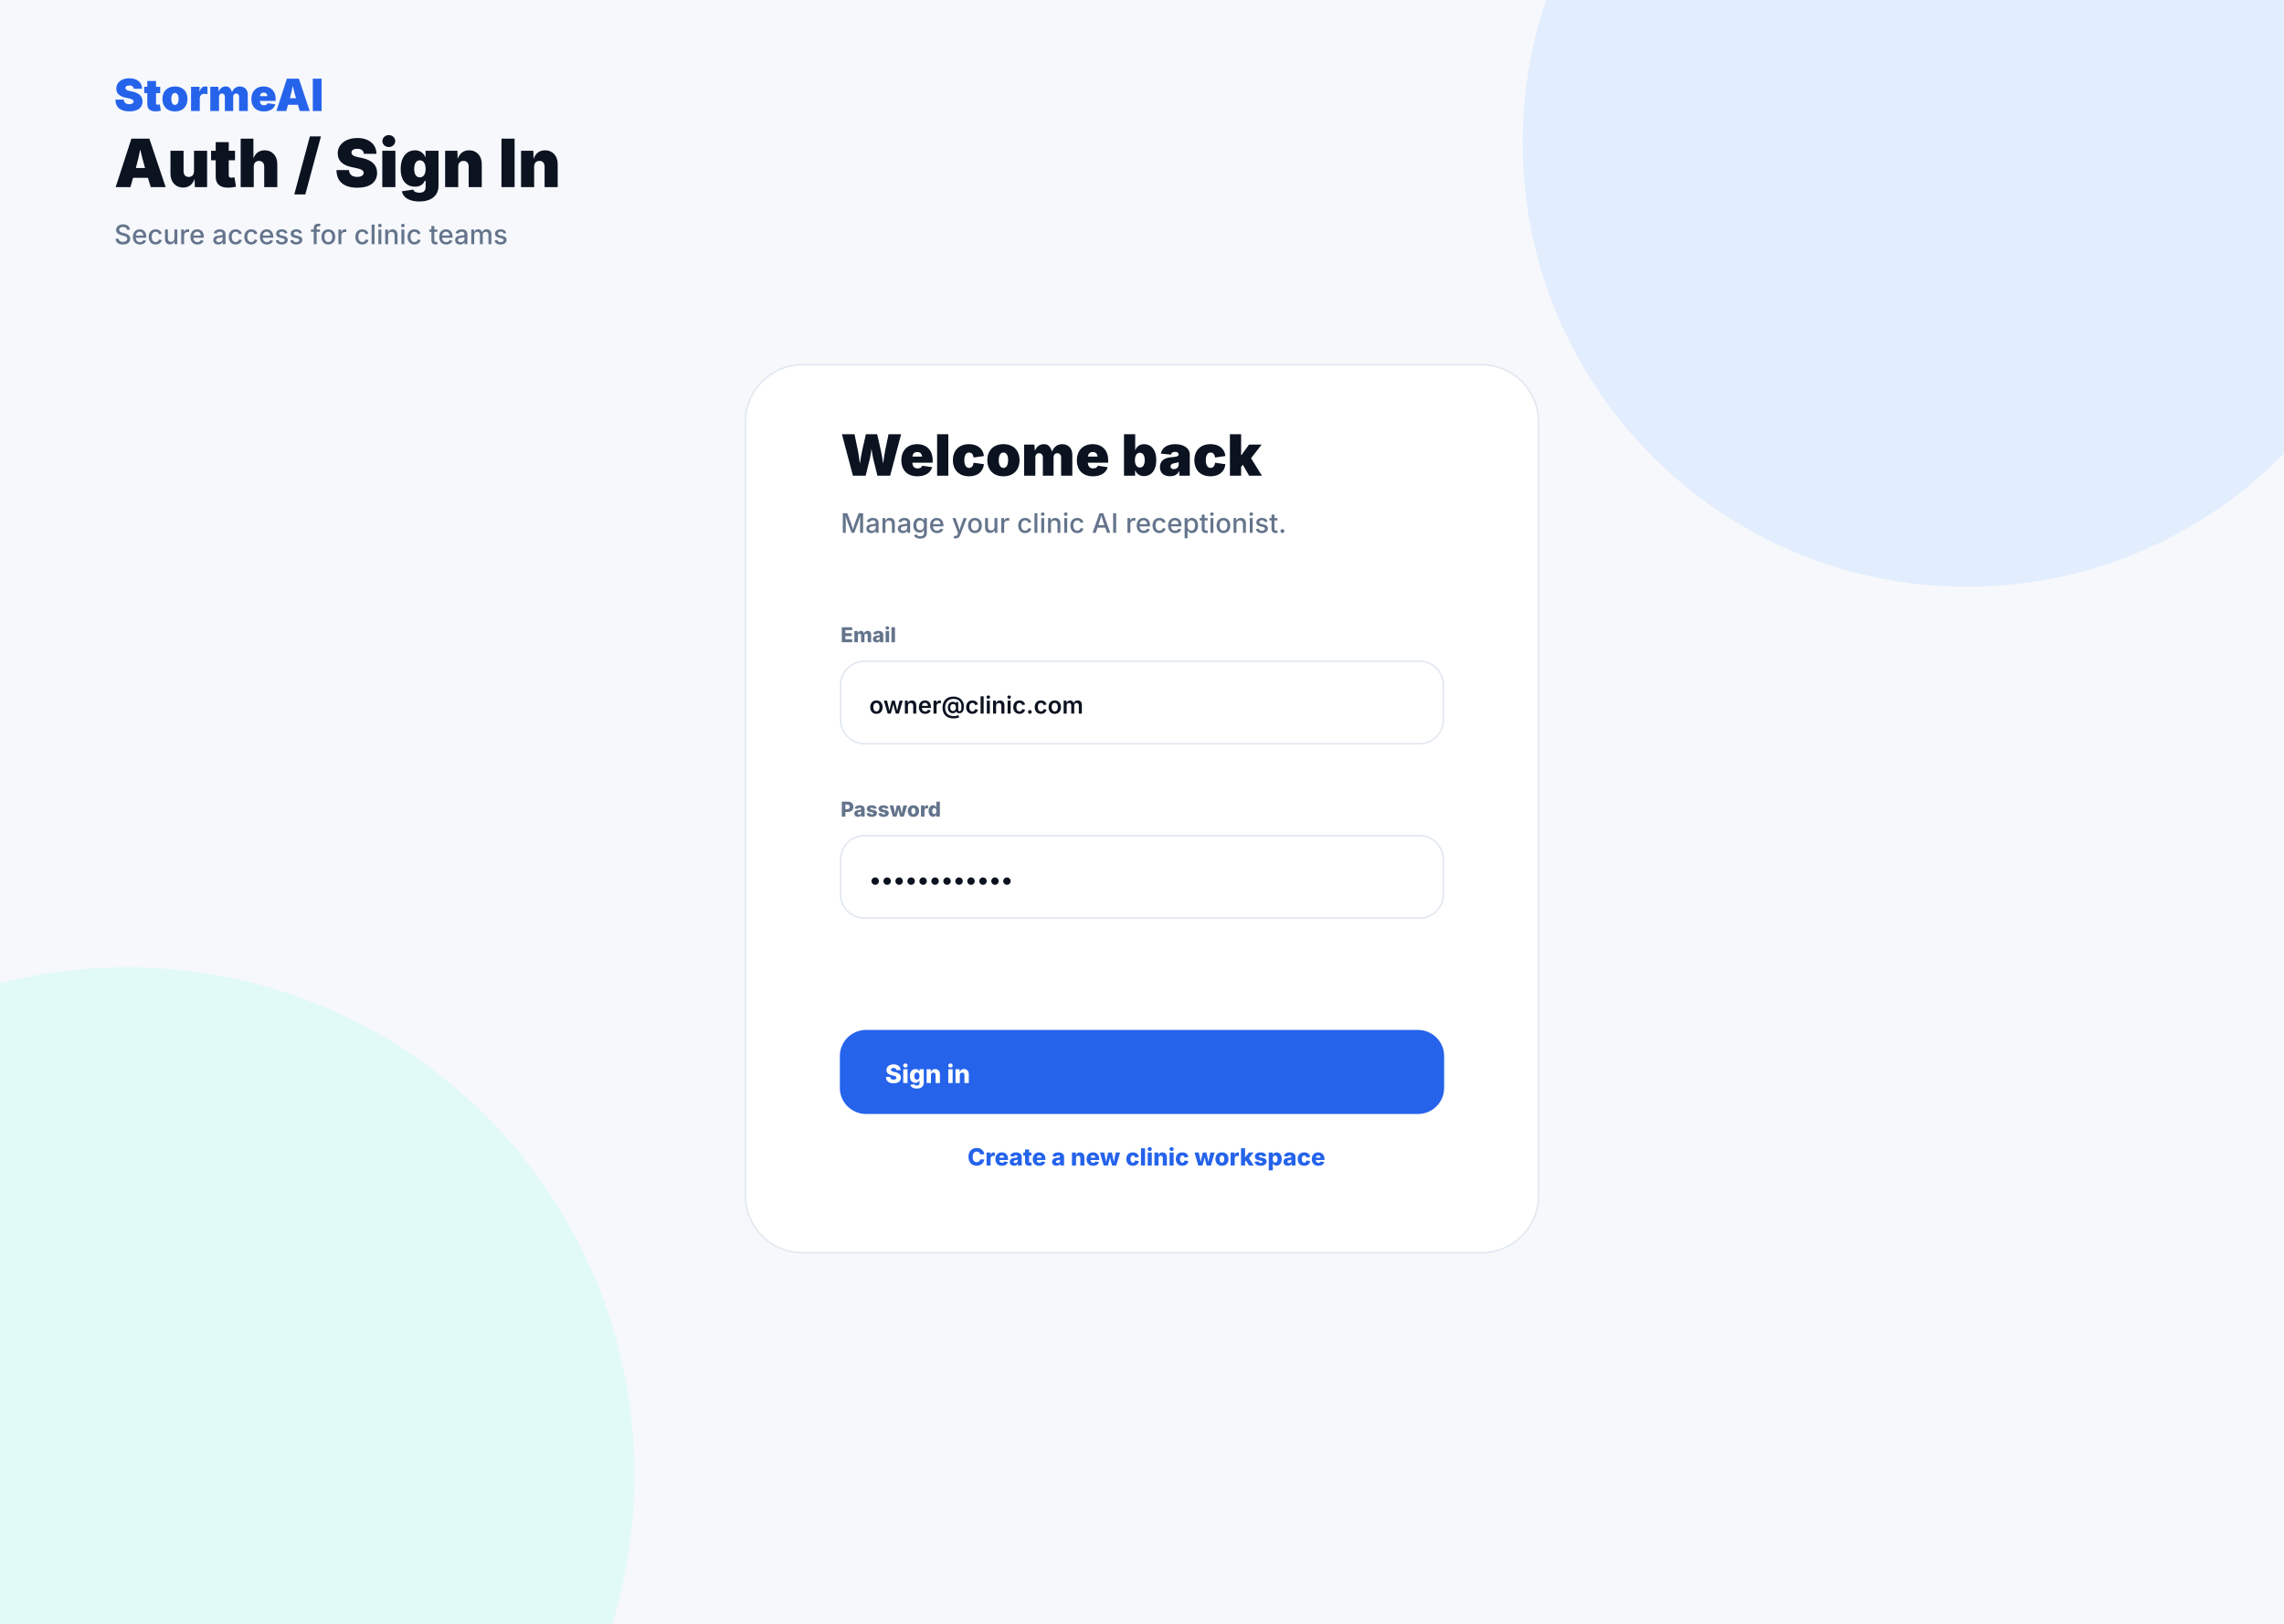
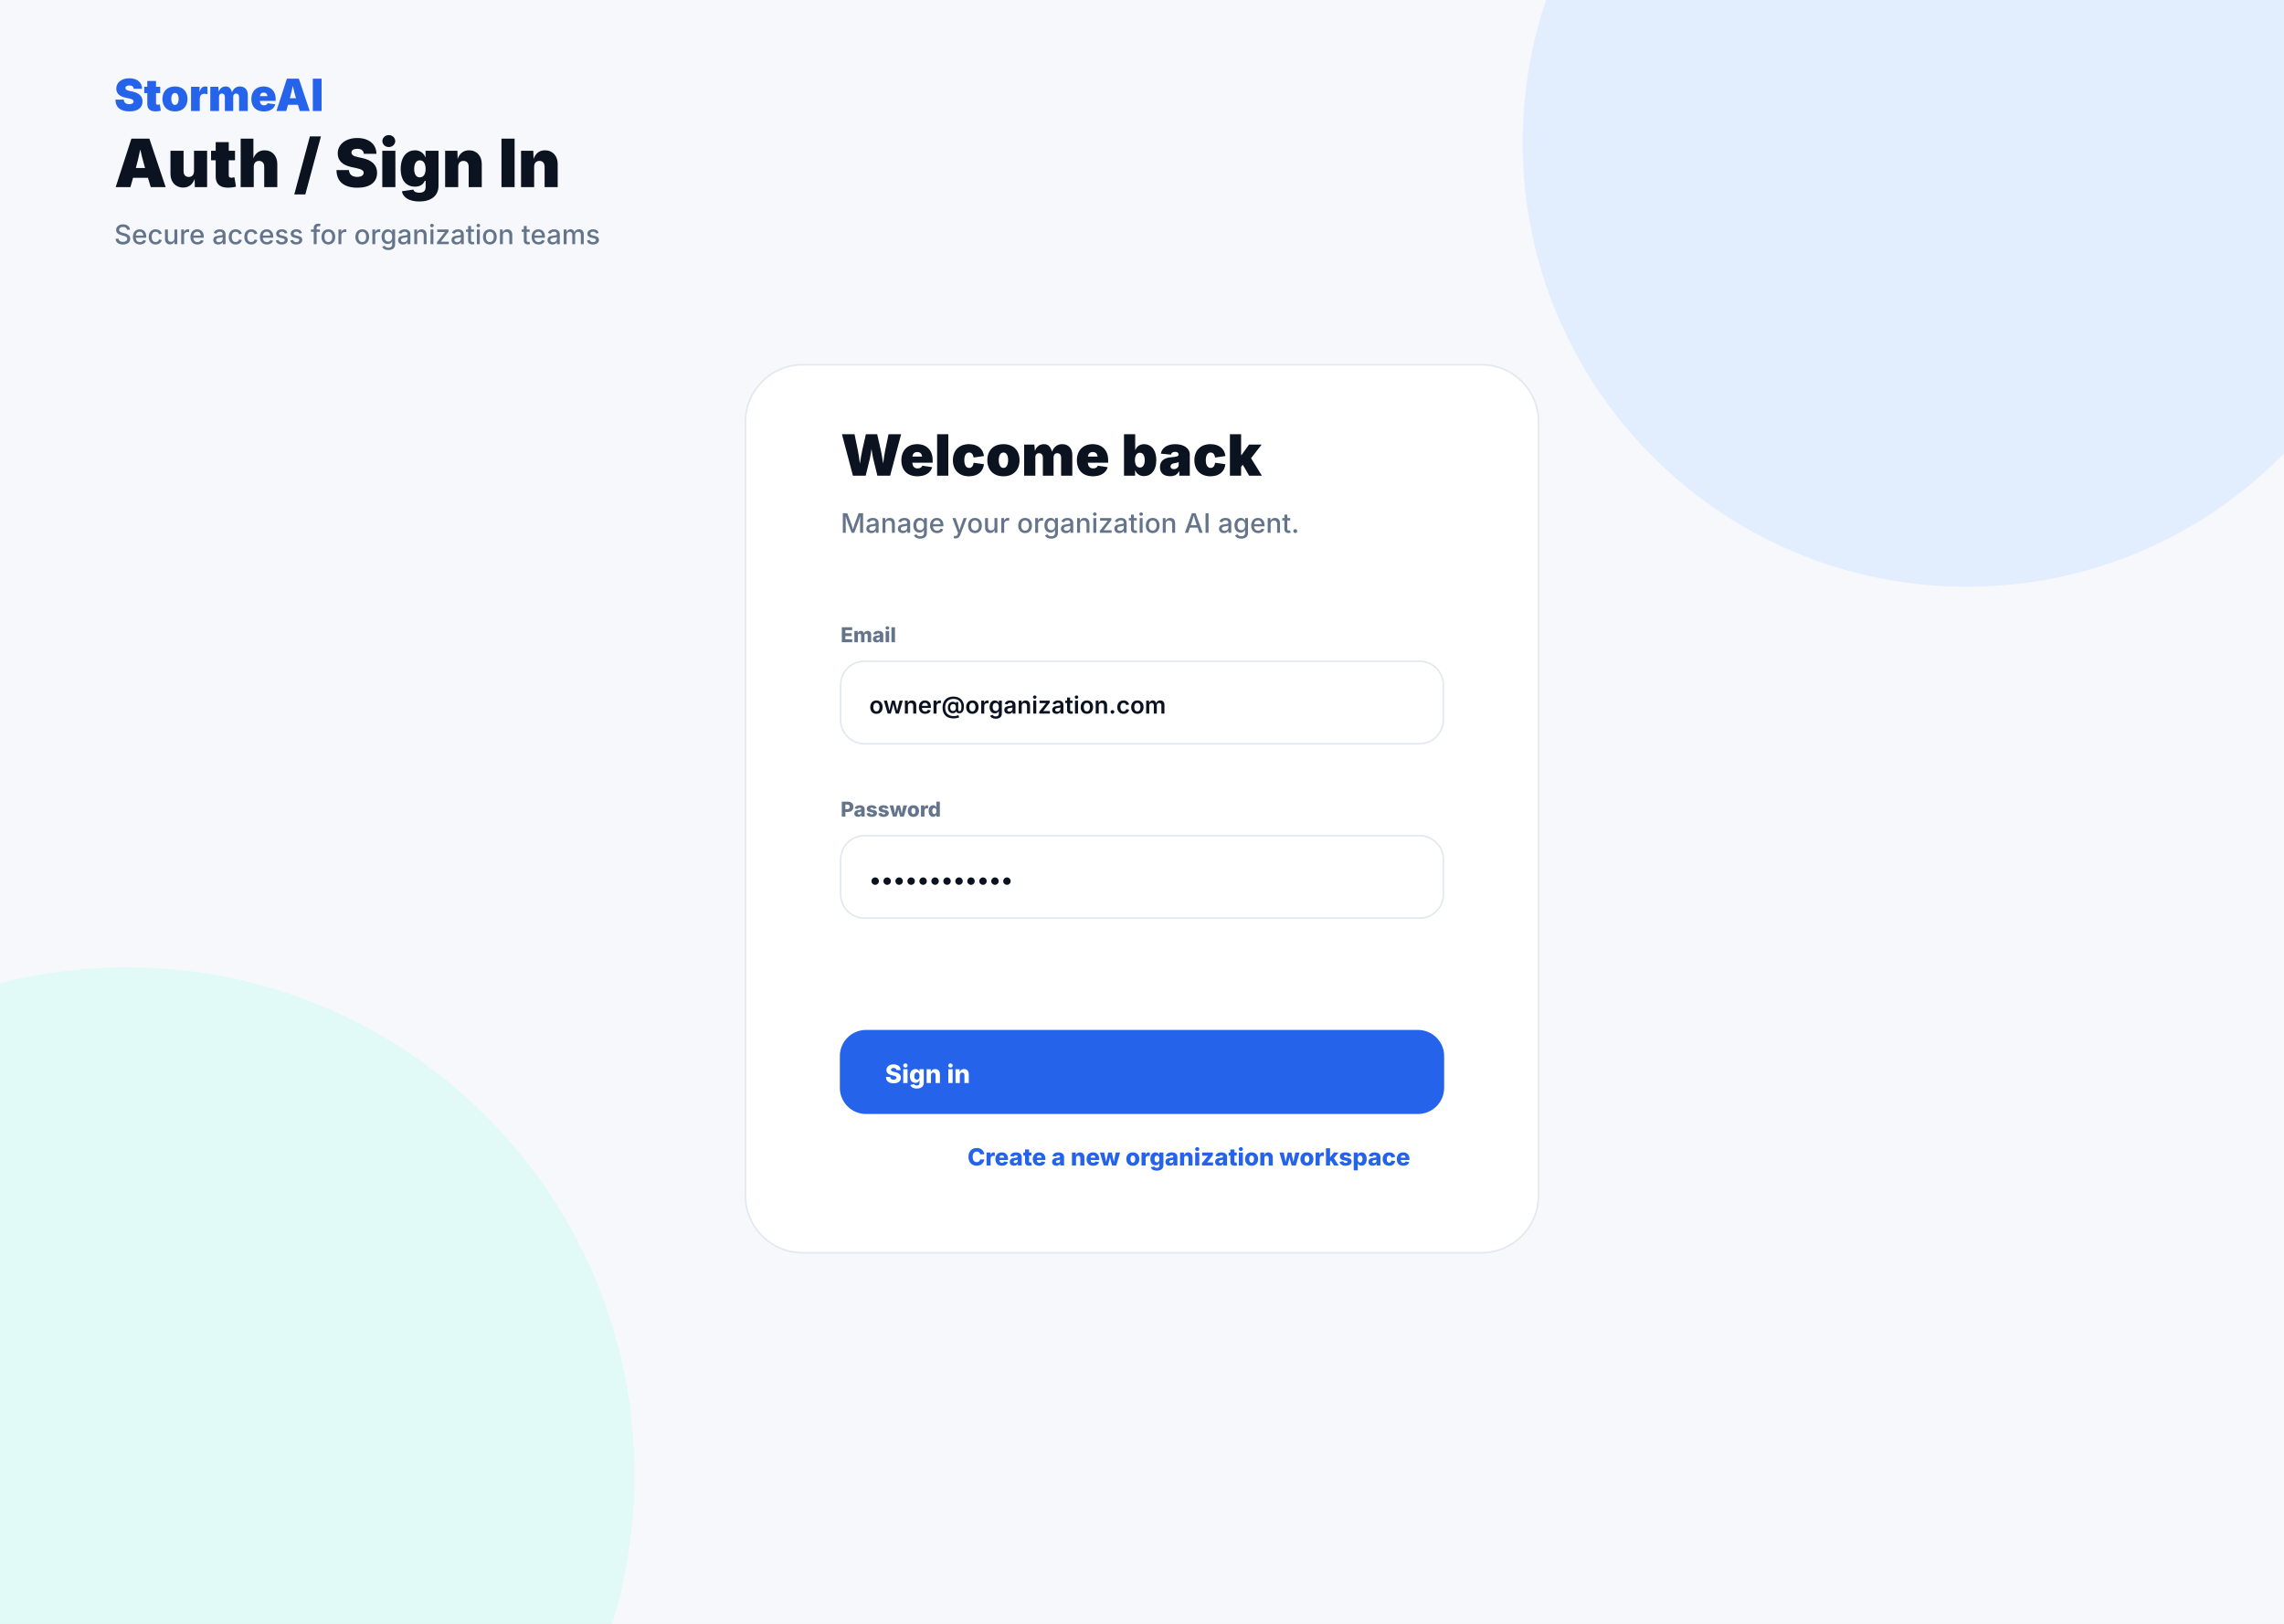
<svg xmlns="http://www.w3.org/2000/svg" width="1440" height="1024" viewBox="0 0 1440 1024" fill="none">
  <defs>
    <filter id="shadow" x="-20%" y="-20%" width="140%" height="140%">
      <feDropShadow dx="0" dy="18" stdDeviation="18" flood-color="#0F172A" flood-opacity="0.08" />
    </filter>
    <linearGradient id="hero" x1="0" y1="0" x2="1" y2="1">
      <stop stop-color="#2563EB" />
      <stop offset="1" stop-color="#14B8A6" />
    </linearGradient>
  </defs>
  <rect width="1440" height="1024" fill="#F6F8FC" />
  <circle cx="1240" cy="90" r="280" fill="#DBEAFE" opacity="0.75" />
  <circle cx="80" cy="930" r="320" fill="#CCFBF1" opacity="0.5" />
  <text x="72" y="70" font-family="Inter, Geist, Arial, sans-serif" font-size="28" font-weight="900" fill="#2563EB">StormeAI</text>
  <text x="72" y="118" font-family="Inter, Geist, Arial, sans-serif" font-size="42" font-weight="850" fill="#0B1220">Auth / Sign In</text>
-   <text x="72" y="154" font-family="Inter, Geist, Arial, sans-serif" font-size="17" font-weight="500" fill="#64748B">Secure access for clinic teams</text>
+   <text x="72" y="154" font-family="Inter, Geist, Arial, sans-serif" font-size="17" font-weight="500" fill="#64748B">Secure access for organization teams</text>
  <rect x="470" y="230" width="500" height="560" rx="36" fill="#FFFFFF" stroke="#E2E8F0" stroke-width="1" />
  <text x="530" y="300" font-family="Inter, Geist, Arial, sans-serif" font-size="36" font-weight="900" fill="#0B1220">Welcome back</text>
-   <text x="530" y="336" font-family="Inter, Geist, Arial, sans-serif" font-size="17" font-weight="500" fill="#64748B">Manage your clinic AI receptionist.</text>
+   <text x="530" y="336" font-family="Inter, Geist, Arial, sans-serif" font-size="17" font-weight="500" fill="#64748B">Manage your organization AI agent.</text>
  <text x="530" y="405" font-family="Inter, Geist, Arial, sans-serif" font-size="13" font-weight="800" fill="#64748B">Email</text>
  <rect x="530" y="417" width="380" height="52" rx="15" fill="#FFFFFF" stroke="#E2E8F0" stroke-width="1" />
-   <text x="548" y="450" font-family="Inter, Geist, Arial, sans-serif" font-size="15" font-weight="600" fill="#0B1220">owner@clinic.com</text>
+   <text x="548" y="450" font-family="Inter, Geist, Arial, sans-serif" font-size="15" font-weight="600" fill="#0B1220">owner@organization.com</text>
  <text x="530" y="515" font-family="Inter, Geist, Arial, sans-serif" font-size="13" font-weight="800" fill="#64748B">Password</text>
  <rect x="530" y="527" width="380" height="52" rx="15" fill="#FFFFFF" stroke="#E2E8F0" stroke-width="1" />
  <text x="548" y="560" font-family="Inter, Geist, Arial, sans-serif" font-size="15" font-weight="600" fill="#0B1220">••••••••••••</text>
  <rect x="530" y="650" width="380" height="52" rx="16" fill="#2563EB" stroke="#2563EB" stroke-width="1" />
  <text x="558" y="683" font-family="Inter, Geist, Arial, sans-serif" font-size="16" font-weight="800" fill="#FFF">Sign in</text>
-   <text x="610" y="735" font-family="Inter, Geist, Arial, sans-serif" font-size="15" font-weight="800" fill="#2563EB">Create a new clinic workspace</text>
+   <text x="610" y="735" font-family="Inter, Geist, Arial, sans-serif" font-size="15" font-weight="800" fill="#2563EB">Create a new organization workspace</text>
</svg>
